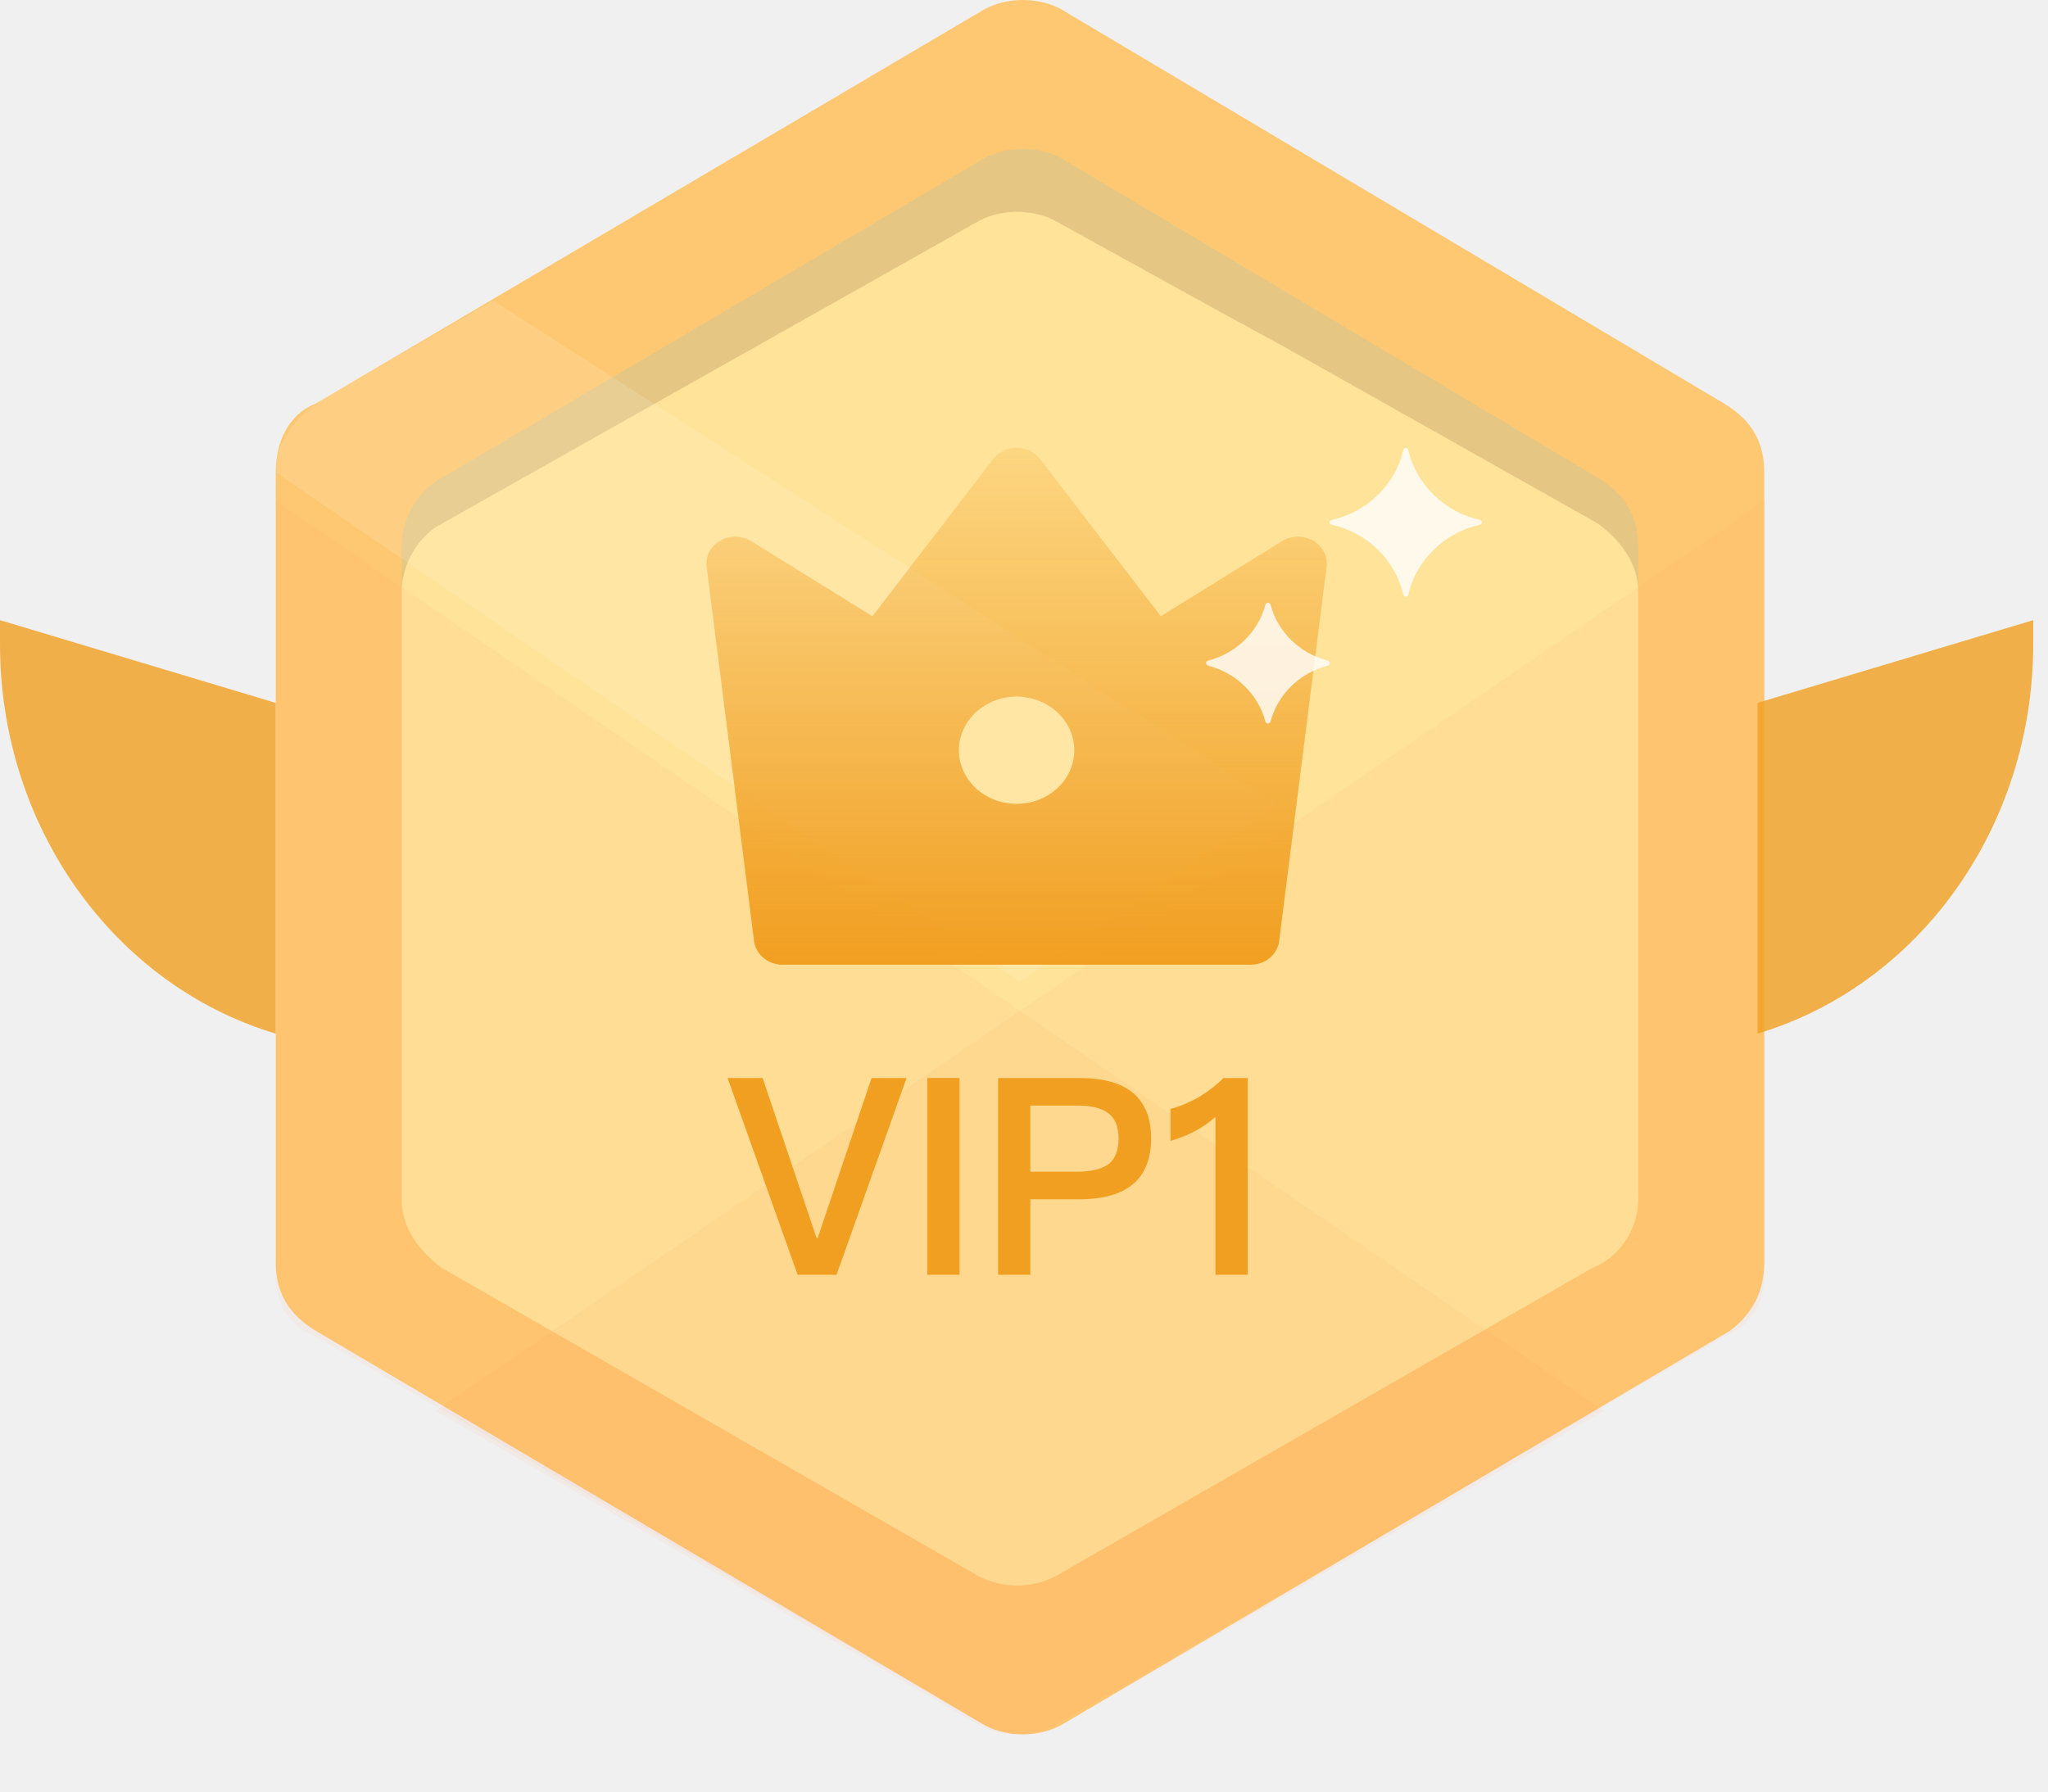
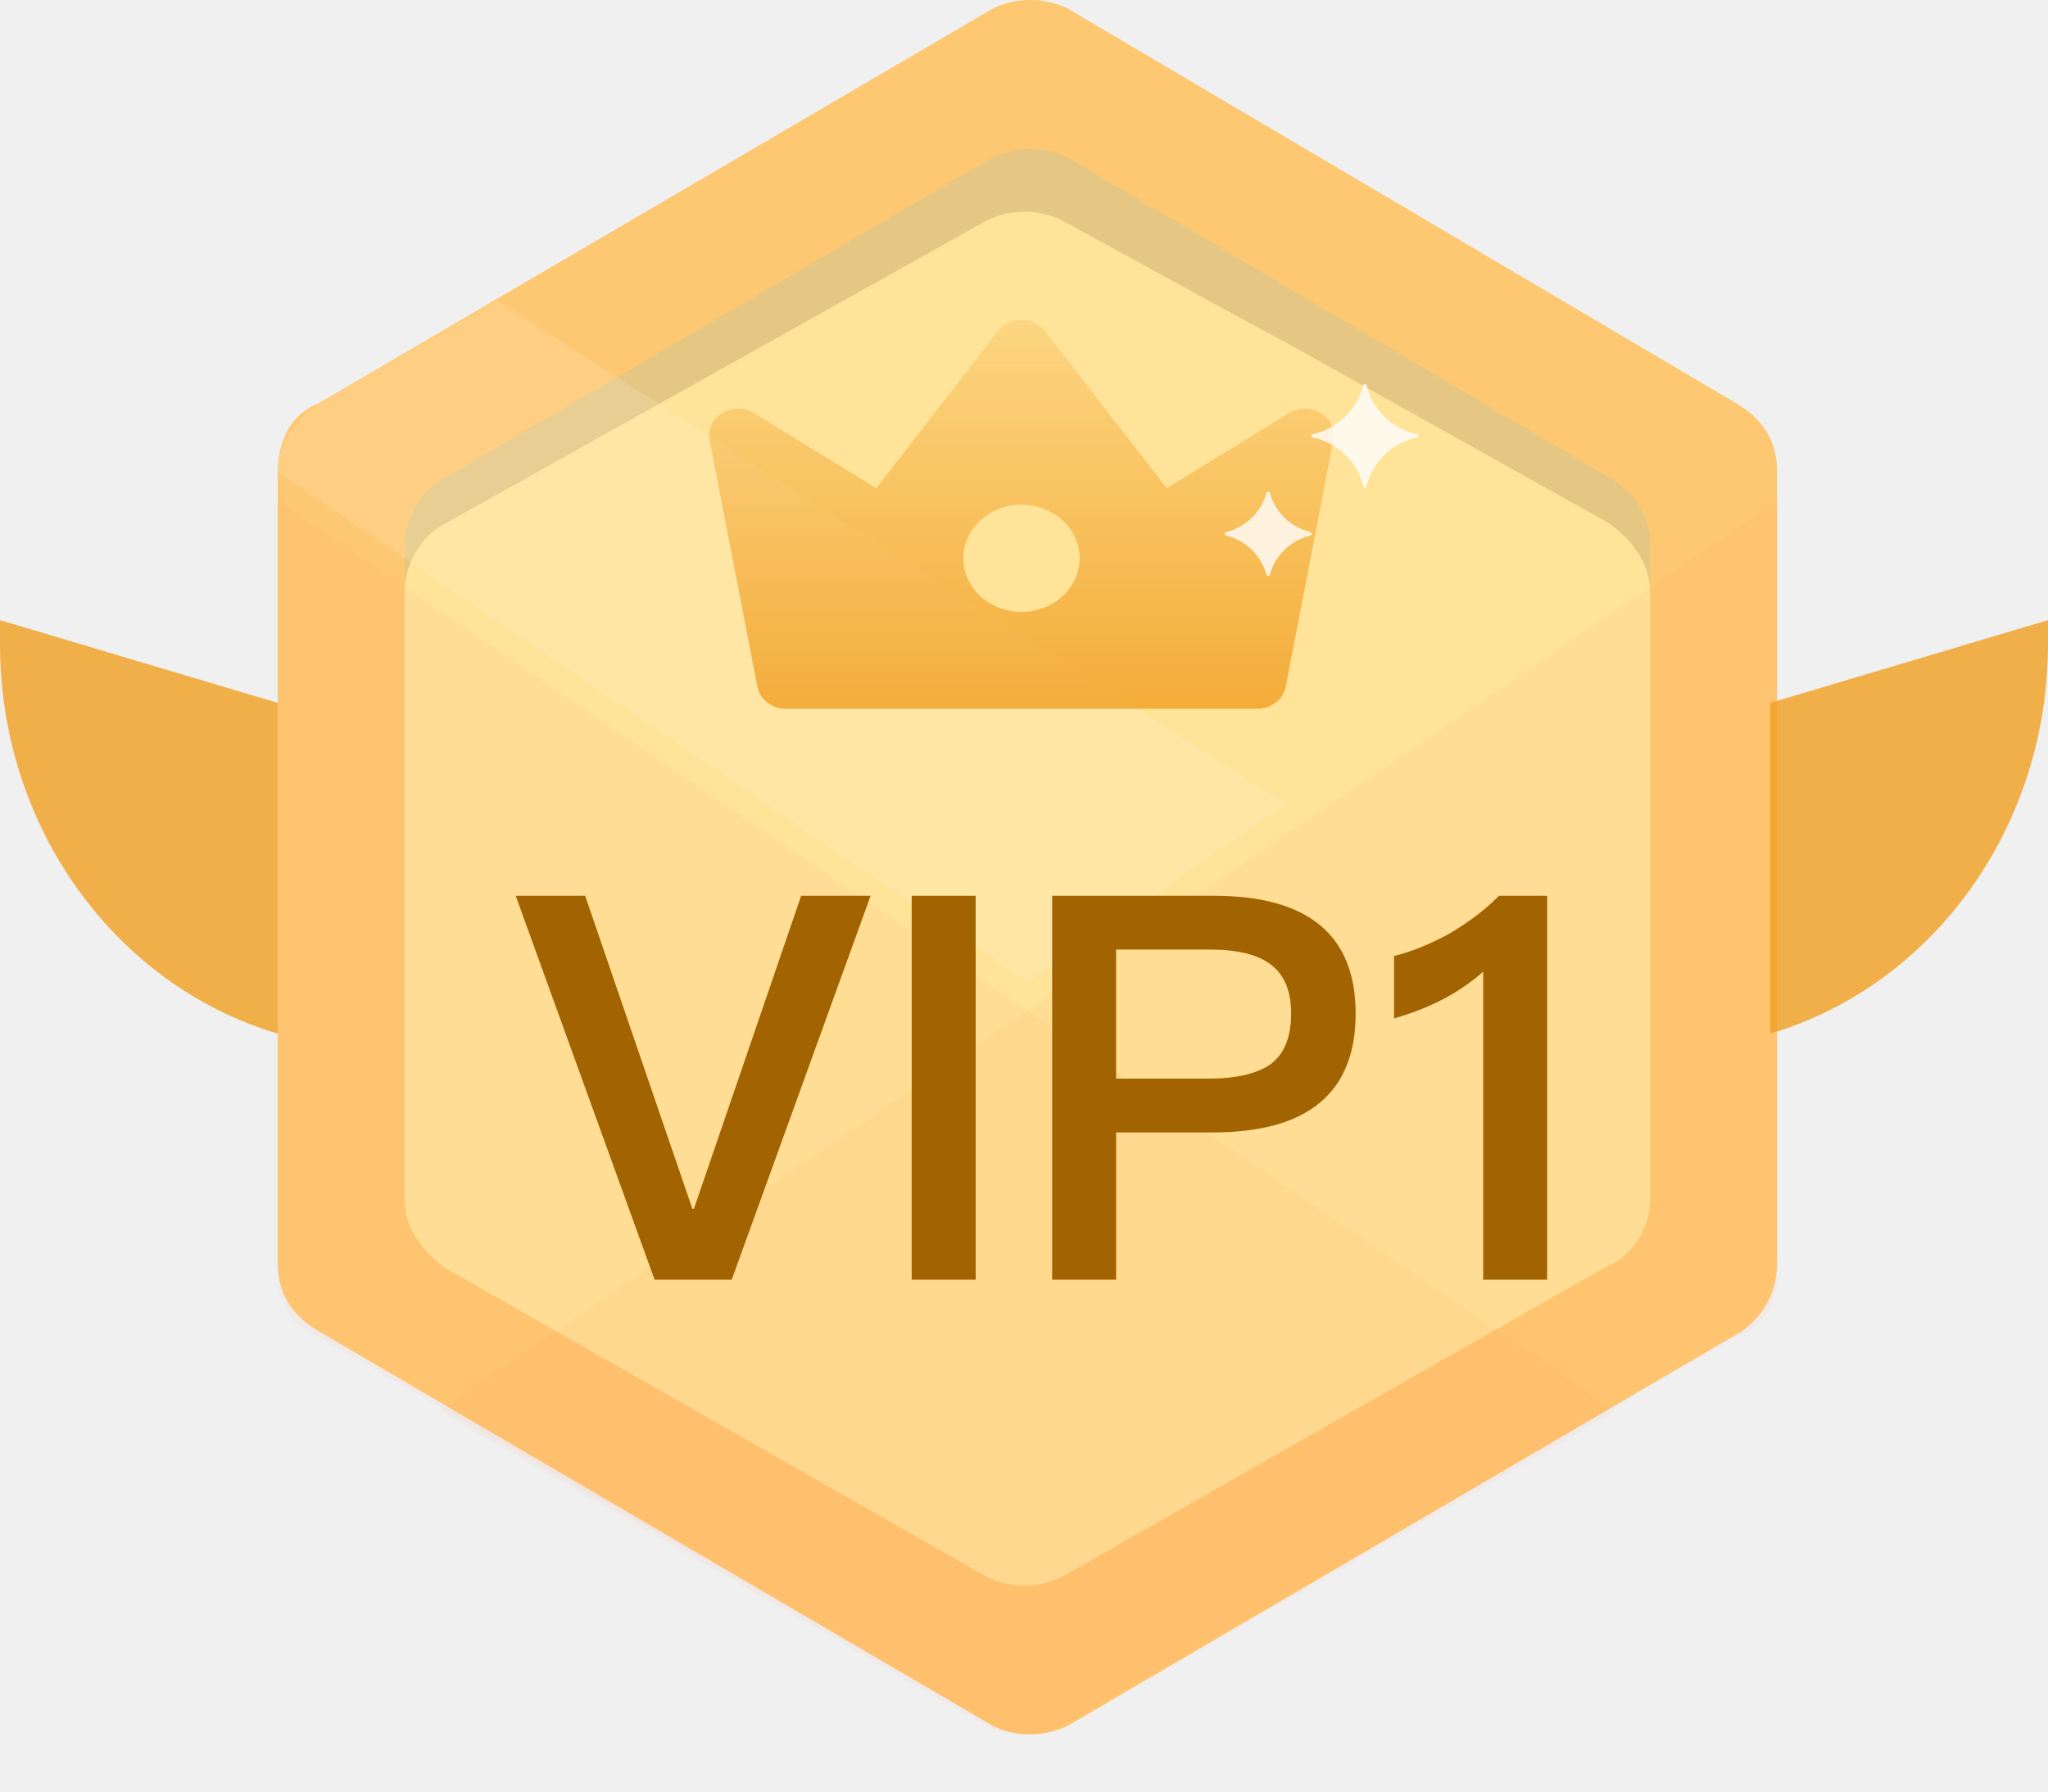
<svg xmlns="http://www.w3.org/2000/svg" width="32" height="28" viewBox="0 0 32 28" fill="none">
-   <path d="M27.567 19.725V7.38C27.567 6.933 27.388 6.575 26.94 6.307L16.563 0.134C16.206 -0.045 15.758 -0.045 15.4 0.134L4.934 6.307C4.487 6.486 4.308 6.933 4.308 7.38V19.725C4.308 20.172 4.487 20.53 4.934 20.799L15.4 26.971C15.758 27.15 16.206 27.15 16.563 26.971L27.03 20.799C27.388 20.53 27.567 20.172 27.567 19.725Z" fill="#FEC872" />
-   <path d="M25.598 18.562V8.543C25.598 8.096 25.419 7.738 24.972 7.469L16.563 2.46C16.206 2.281 15.758 2.281 15.4 2.46L6.902 7.469C6.544 7.648 6.276 8.096 6.276 8.543V18.562C6.276 19.009 6.455 19.367 6.902 19.636L15.311 24.645C15.669 24.824 16.116 24.824 16.474 24.645L24.883 19.636C25.33 19.367 25.598 19.009 25.598 18.562Z" fill="#E5C783" />
-   <path d="M25.598 18.741V9.259C25.598 8.812 25.33 8.454 24.972 8.185L20.052 5.412L19.068 4.876L16.474 3.444C16.116 3.265 15.669 3.265 15.311 3.444L6.902 8.185C6.544 8.364 6.276 8.812 6.276 9.259V18.741C6.276 19.189 6.544 19.547 6.902 19.815L15.311 24.645C15.669 24.824 16.116 24.824 16.474 24.645L24.883 19.815C25.33 19.636 25.598 19.189 25.598 18.741Z" fill="#FFE399" />
-   <path opacity="0.05" d="M4.308 7.828V19.904C4.308 20.352 4.487 20.709 4.934 20.888L15.4 26.971C15.758 27.15 16.206 27.15 16.563 26.971L25.062 22.051L4.308 7.828Z" fill="#FF6D32" />
-   <path opacity="0.12" d="M7.707 4.697L4.934 6.307C4.576 6.575 4.308 6.933 4.308 7.38L15.937 15.342L19.963 12.569L7.707 4.697Z" fill="white" />
-   <path opacity="0.05" d="M27.567 7.828V19.904C27.567 20.352 27.388 20.709 26.94 20.888L16.474 26.971C16.116 27.15 15.669 27.15 15.311 26.971L6.812 22.051L27.567 7.828Z" fill="#FF6D32" />
-   <path d="M11.739 8.458L13.631 9.631L15.518 7.176C15.559 7.121 15.614 7.077 15.678 7.046C15.742 7.016 15.813 7 15.885 7C15.956 7 16.027 7.016 16.091 7.046C16.155 7.077 16.21 7.121 16.251 7.176L18.138 9.631L20.03 8.458C20.102 8.413 20.186 8.389 20.272 8.387C20.358 8.386 20.443 8.408 20.516 8.449C20.589 8.491 20.648 8.552 20.686 8.624C20.723 8.696 20.738 8.776 20.728 8.856L19.987 14.707C19.974 14.809 19.922 14.903 19.839 14.971C19.757 15.039 19.65 15.077 19.54 15.077H12.229C12.119 15.077 12.012 15.039 11.93 14.971C11.848 14.903 11.795 14.809 11.782 14.707L11.041 8.855C11.031 8.776 11.046 8.695 11.084 8.623C11.121 8.552 11.18 8.491 11.254 8.449C11.327 8.408 11.411 8.386 11.497 8.388C11.583 8.389 11.667 8.413 11.739 8.458ZM15.885 12.563C16.124 12.563 16.353 12.475 16.522 12.318C16.691 12.161 16.786 11.948 16.786 11.725C16.786 11.503 16.691 11.29 16.522 11.133C16.353 10.976 16.124 10.887 15.885 10.887C15.646 10.887 15.416 10.976 15.247 11.133C15.078 11.29 14.983 11.503 14.983 11.725C14.983 11.948 15.078 12.161 15.247 12.318C15.416 12.475 15.646 12.563 15.885 12.563Z" fill="url(#paint0_linear_6525_24664)" />
-   <path opacity="0.8" d="M23.124 8.126C22.567 8.002 22.13 7.574 22.004 7.031C21.992 6.99 21.938 6.99 21.928 7.031C21.802 7.574 21.363 8.002 20.808 8.126C20.765 8.137 20.765 8.189 20.808 8.2C21.365 8.324 21.802 8.752 21.928 9.295C21.94 9.337 21.994 9.337 22.004 9.295C22.13 8.752 22.569 8.324 23.124 8.2C23.164 8.189 23.164 8.134 23.124 8.126ZM20.746 10.324C20.31 10.213 19.965 9.877 19.852 9.451C19.841 9.41 19.784 9.41 19.772 9.451C19.659 9.877 19.314 10.213 18.878 10.324C18.835 10.335 18.835 10.39 18.878 10.404C19.314 10.514 19.659 10.851 19.772 11.277C19.783 11.318 19.84 11.318 19.852 11.277C19.965 10.851 20.31 10.514 20.746 10.404C20.789 10.39 20.789 10.335 20.746 10.324Z" fill="white" />
-   <path d="M11.369 16.848H11.916L12.761 19.355H12.774L13.618 16.848H14.165L13.071 19.923H12.463L11.369 16.848Z" fill="#F19F21" />
-   <path d="M14.489 16.848H14.993V19.923H14.489V16.848Z" fill="#F19F21" />
-   <path d="M15.595 16.848H16.87C17.611 16.848 17.986 17.162 17.986 17.791C17.986 18.424 17.611 18.743 16.862 18.743H16.099V19.923H15.595V16.848ZM16.099 17.278V18.312H16.831C17.055 18.312 17.219 18.269 17.323 18.192C17.426 18.11 17.478 17.976 17.478 17.791C17.478 17.606 17.422 17.477 17.318 17.399C17.215 17.317 17.051 17.278 16.831 17.278H16.099Z" fill="#F19F21" />
-   <path d="M19.116 16.848H19.495V19.923H18.991V17.455C18.806 17.623 18.573 17.748 18.289 17.83V17.33C18.427 17.296 18.573 17.235 18.728 17.149C18.883 17.054 19.012 16.955 19.116 16.848Z" fill="#F19F21" />
-   <path opacity="0.8" d="M4.72069e-05 9.692L4.308 10.985V16.154C1.761 15.39 4.72069e-05 12.902 4.72069e-05 10.069V9.692Z" fill="#F19F21" />
-   <path opacity="0.8" d="M31.769 9.692L27.462 10.985V16.154C30.009 15.39 31.769 12.902 31.769 10.069V9.692Z" fill="#F19F21" />
+   <path d="M27.767 19.725V7.38C27.767 6.933 27.587 6.575 27.136 6.307L16.684 0.134C16.323 -0.045 15.873 -0.045 15.512 0.134L4.97 6.307C4.519 6.486 4.339 6.933 4.339 7.38V19.725C4.339 20.172 4.519 20.53 4.97 20.799L15.512 26.971C15.873 27.15 16.323 27.15 16.684 26.971L27.226 20.799C27.587 20.53 27.767 20.172 27.767 19.725Z" fill="#FEC872" />
+   <path d="M25.784 18.562V8.543C25.784 8.096 25.604 7.738 25.154 7.47L16.684 2.46C16.323 2.281 15.873 2.281 15.512 2.46L6.952 7.47C6.592 7.648 6.321 8.096 6.321 8.543V18.562C6.321 19.009 6.502 19.367 6.952 19.636L15.422 24.645C15.783 24.824 16.233 24.824 16.593 24.645L25.064 19.636C25.514 19.367 25.784 19.009 25.784 18.562Z" fill="#E5C783" />
+   <path d="M25.784 18.741V9.259C25.784 8.812 25.514 8.454 25.154 8.185L20.198 5.412L19.206 4.875L16.593 3.444C16.233 3.265 15.783 3.265 15.422 3.444L6.952 8.185C6.592 8.364 6.321 8.812 6.321 9.259V18.741C6.321 19.189 6.592 19.546 6.952 19.815L15.422 24.645C15.783 24.824 16.233 24.824 16.593 24.645L25.064 19.815C25.514 19.636 25.784 19.189 25.784 18.741Z" fill="#FFE399" />
+   <path opacity="0.05" d="M4.339 7.827V19.904C4.339 20.351 4.519 20.709 4.97 20.888L15.512 26.971C15.873 27.15 16.323 27.15 16.684 26.971L25.244 22.051L4.339 7.827Z" fill="#FF6D32" />
+   <path opacity="0.12" d="M7.763 4.697L4.97 6.307C4.609 6.575 4.339 6.933 4.339 7.38L16.053 15.342L20.108 12.569L7.763 4.697Z" fill="white" />
+   <path opacity="0.05" d="M27.767 7.827V19.904C27.767 20.351 27.587 20.709 27.136 20.888L16.594 26.971C16.233 27.15 15.783 27.15 15.422 26.971L6.862 22.051L27.767 7.827Z" fill="#FF6D32" />
+   <path d="M11.785 6.458L13.692 7.631L15.592 5.176C15.634 5.121 15.689 5.077 15.753 5.046C15.818 5.016 15.889 5 15.961 5C16.033 5 16.105 5.016 16.169 5.046C16.233 5.077 16.289 5.121 16.331 5.176L18.231 7.631L20.137 6.458C20.209 6.413 20.294 6.389 20.38 6.388C20.467 6.386 20.552 6.408 20.626 6.449C20.7 6.491 20.759 6.552 20.797 6.624C20.835 6.696 20.85 6.776 20.839 6.856L20.094 10.707C20.081 10.809 20.027 10.903 19.944 10.971C19.861 11.039 19.754 11.077 19.643 11.077H12.279C12.168 11.077 12.061 11.039 11.978 10.971C11.895 10.903 11.842 10.809 11.829 10.707L11.083 6.855C11.073 6.776 11.088 6.695 11.125 6.623C11.163 6.552 11.223 6.491 11.296 6.449C11.37 6.407 11.456 6.386 11.542 6.388C11.629 6.389 11.713 6.413 11.785 6.458ZM15.961 9.563C16.202 9.563 16.433 9.475 16.603 9.318C16.773 9.161 16.869 8.948 16.869 8.725C16.869 8.503 16.773 8.29 16.603 8.133C16.433 7.976 16.202 7.887 15.961 7.887C15.72 7.887 15.489 7.976 15.319 8.133C15.149 8.29 15.053 8.503 15.053 8.725C15.053 8.948 15.149 9.161 15.319 9.318C15.489 9.475 15.72 9.563 15.961 9.563Z" fill="url(#paint0_linear_8344_15238)" />
+   <path opacity="0.8" d="M22.139 6.784C21.748 6.698 21.442 6.4 21.353 6.022C21.345 5.993 21.307 5.993 21.3 6.022C21.211 6.4 20.904 6.698 20.514 6.784C20.484 6.792 20.484 6.828 20.514 6.836C20.905 6.922 21.211 7.22 21.3 7.598C21.308 7.627 21.346 7.627 21.353 7.598C21.442 7.22 21.749 6.922 22.139 6.836C22.167 6.828 22.167 6.79 22.139 6.784ZM20.471 8.315C20.165 8.238 19.923 8.004 19.844 7.707C19.836 7.678 19.796 7.678 19.787 7.707C19.708 8.004 19.466 8.238 19.161 8.315C19.13 8.322 19.13 8.361 19.161 8.371C19.466 8.447 19.708 8.682 19.787 8.978C19.795 9.007 19.835 9.007 19.844 8.978C19.923 8.682 20.165 8.447 20.471 8.371C20.501 8.361 20.501 8.322 20.471 8.315Z" fill="white" />
+   <path d="M8.058 14H9.143L10.818 18.891H10.843L12.518 14H13.603L11.433 20H10.228L8.058 14Z" fill="#A26301" />
+   <path d="M14.245 14H15.245V20H14.245V14Z" fill="#A26301" />
+   <path d="M16.44 14H18.969C20.438 14 21.182 14.613 21.182 15.84C21.182 17.076 20.438 17.698 18.952 17.698H17.439V20H16.44V14ZM17.439 14.84V16.857H18.892C19.336 16.857 19.661 16.773 19.866 16.622C20.071 16.462 20.174 16.202 20.174 15.84C20.174 15.479 20.062 15.227 19.857 15.076C19.652 14.916 19.328 14.84 18.892 14.84H17.439Z" fill="#A26301" />
+   <path d="M23.422 14H24.174V20H23.175V15.185C22.807 15.513 22.346 15.756 21.782 15.916V14.941C22.055 14.874 22.346 14.756 22.654 14.588C22.961 14.403 23.217 14.21 23.422 14Z" fill="#A26301" />
+   <path opacity="0.8" d="M0 9.692L4.339 10.985V16.154C1.774 15.39 0 12.902 0 10.069V9.692Z" fill="#F19F21" />
+   <path opacity="0.8" d="M32 9.692L27.661 10.985V16.154C30.227 15.39 32 12.902 32 10.069V9.692Z" fill="#F19F21" />
  <defs>
-     <linearGradient id="paint0_linear_6525_24664" x1="15.885" y1="7" x2="15.885" y2="15.077" gradientUnits="userSpaceOnUse">
+     <linearGradient id="paint0_linear_8344_15238" x1="15.961" y1="5" x2="15.961" y2="13.077" gradientUnits="userSpaceOnUse">
      <stop stop-color="#F19F21" stop-opacity="0.2" />
      <stop offset="1" stop-color="#F19F21" />
    </linearGradient>
  </defs>
</svg>
